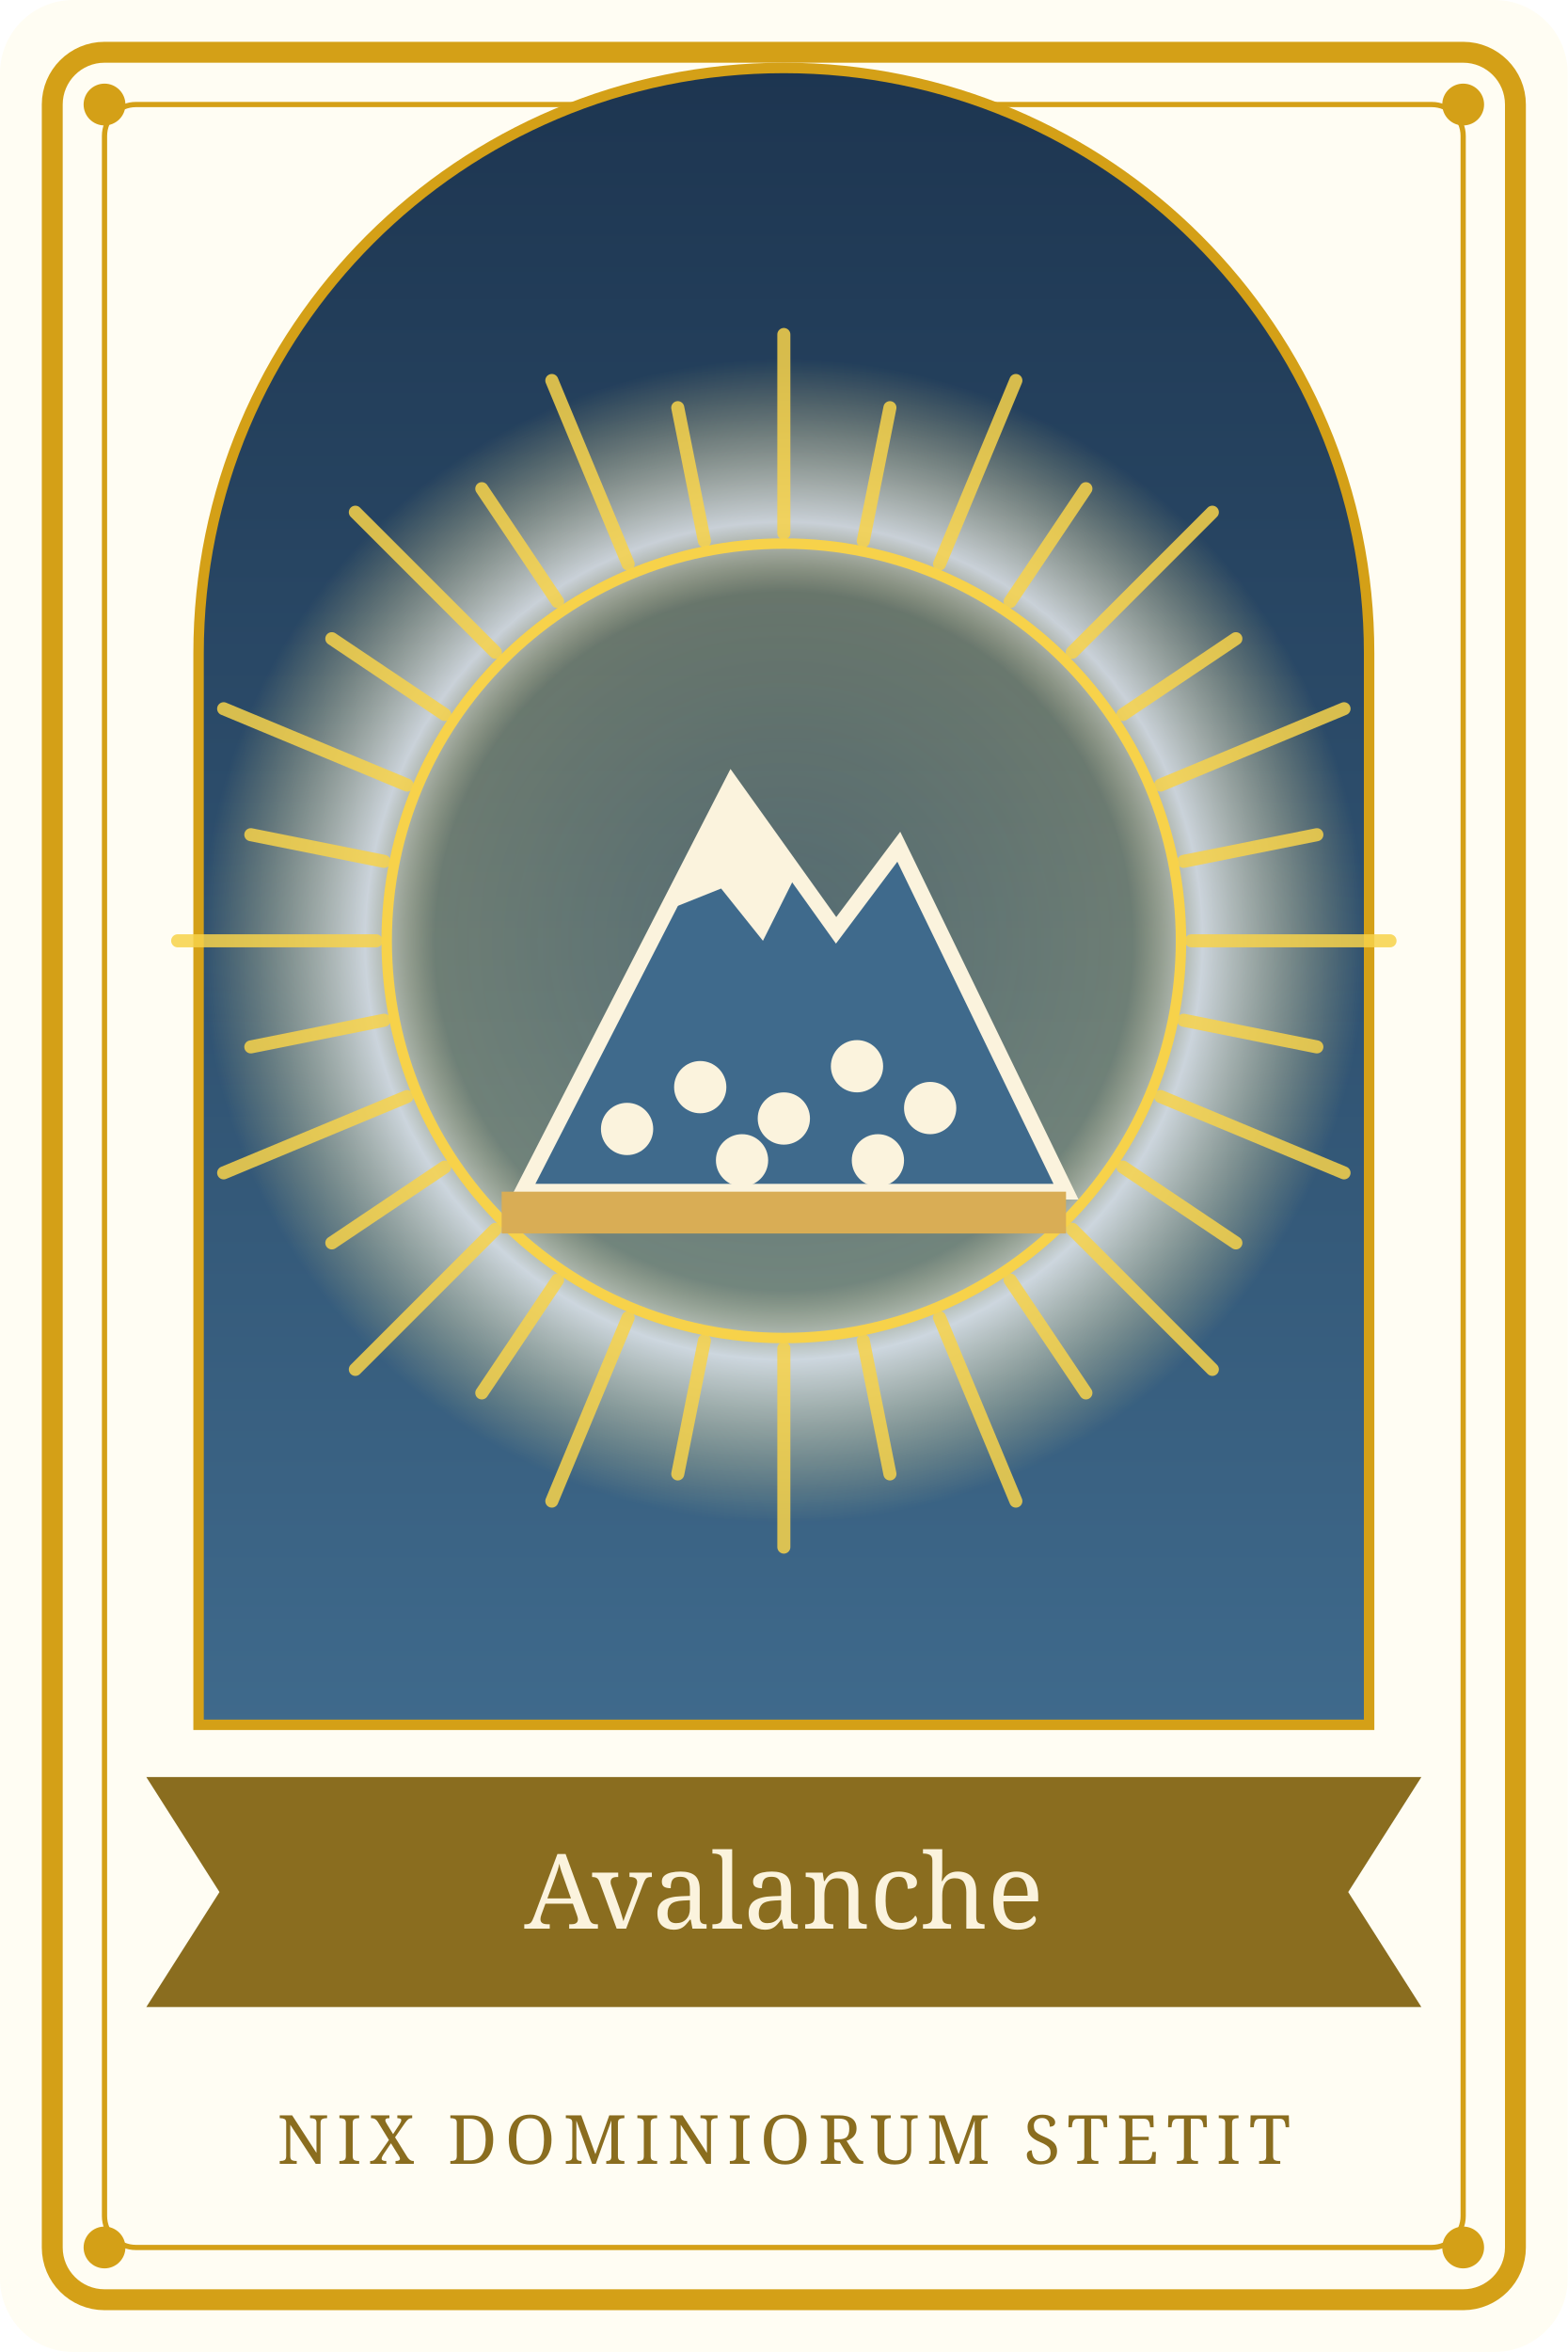
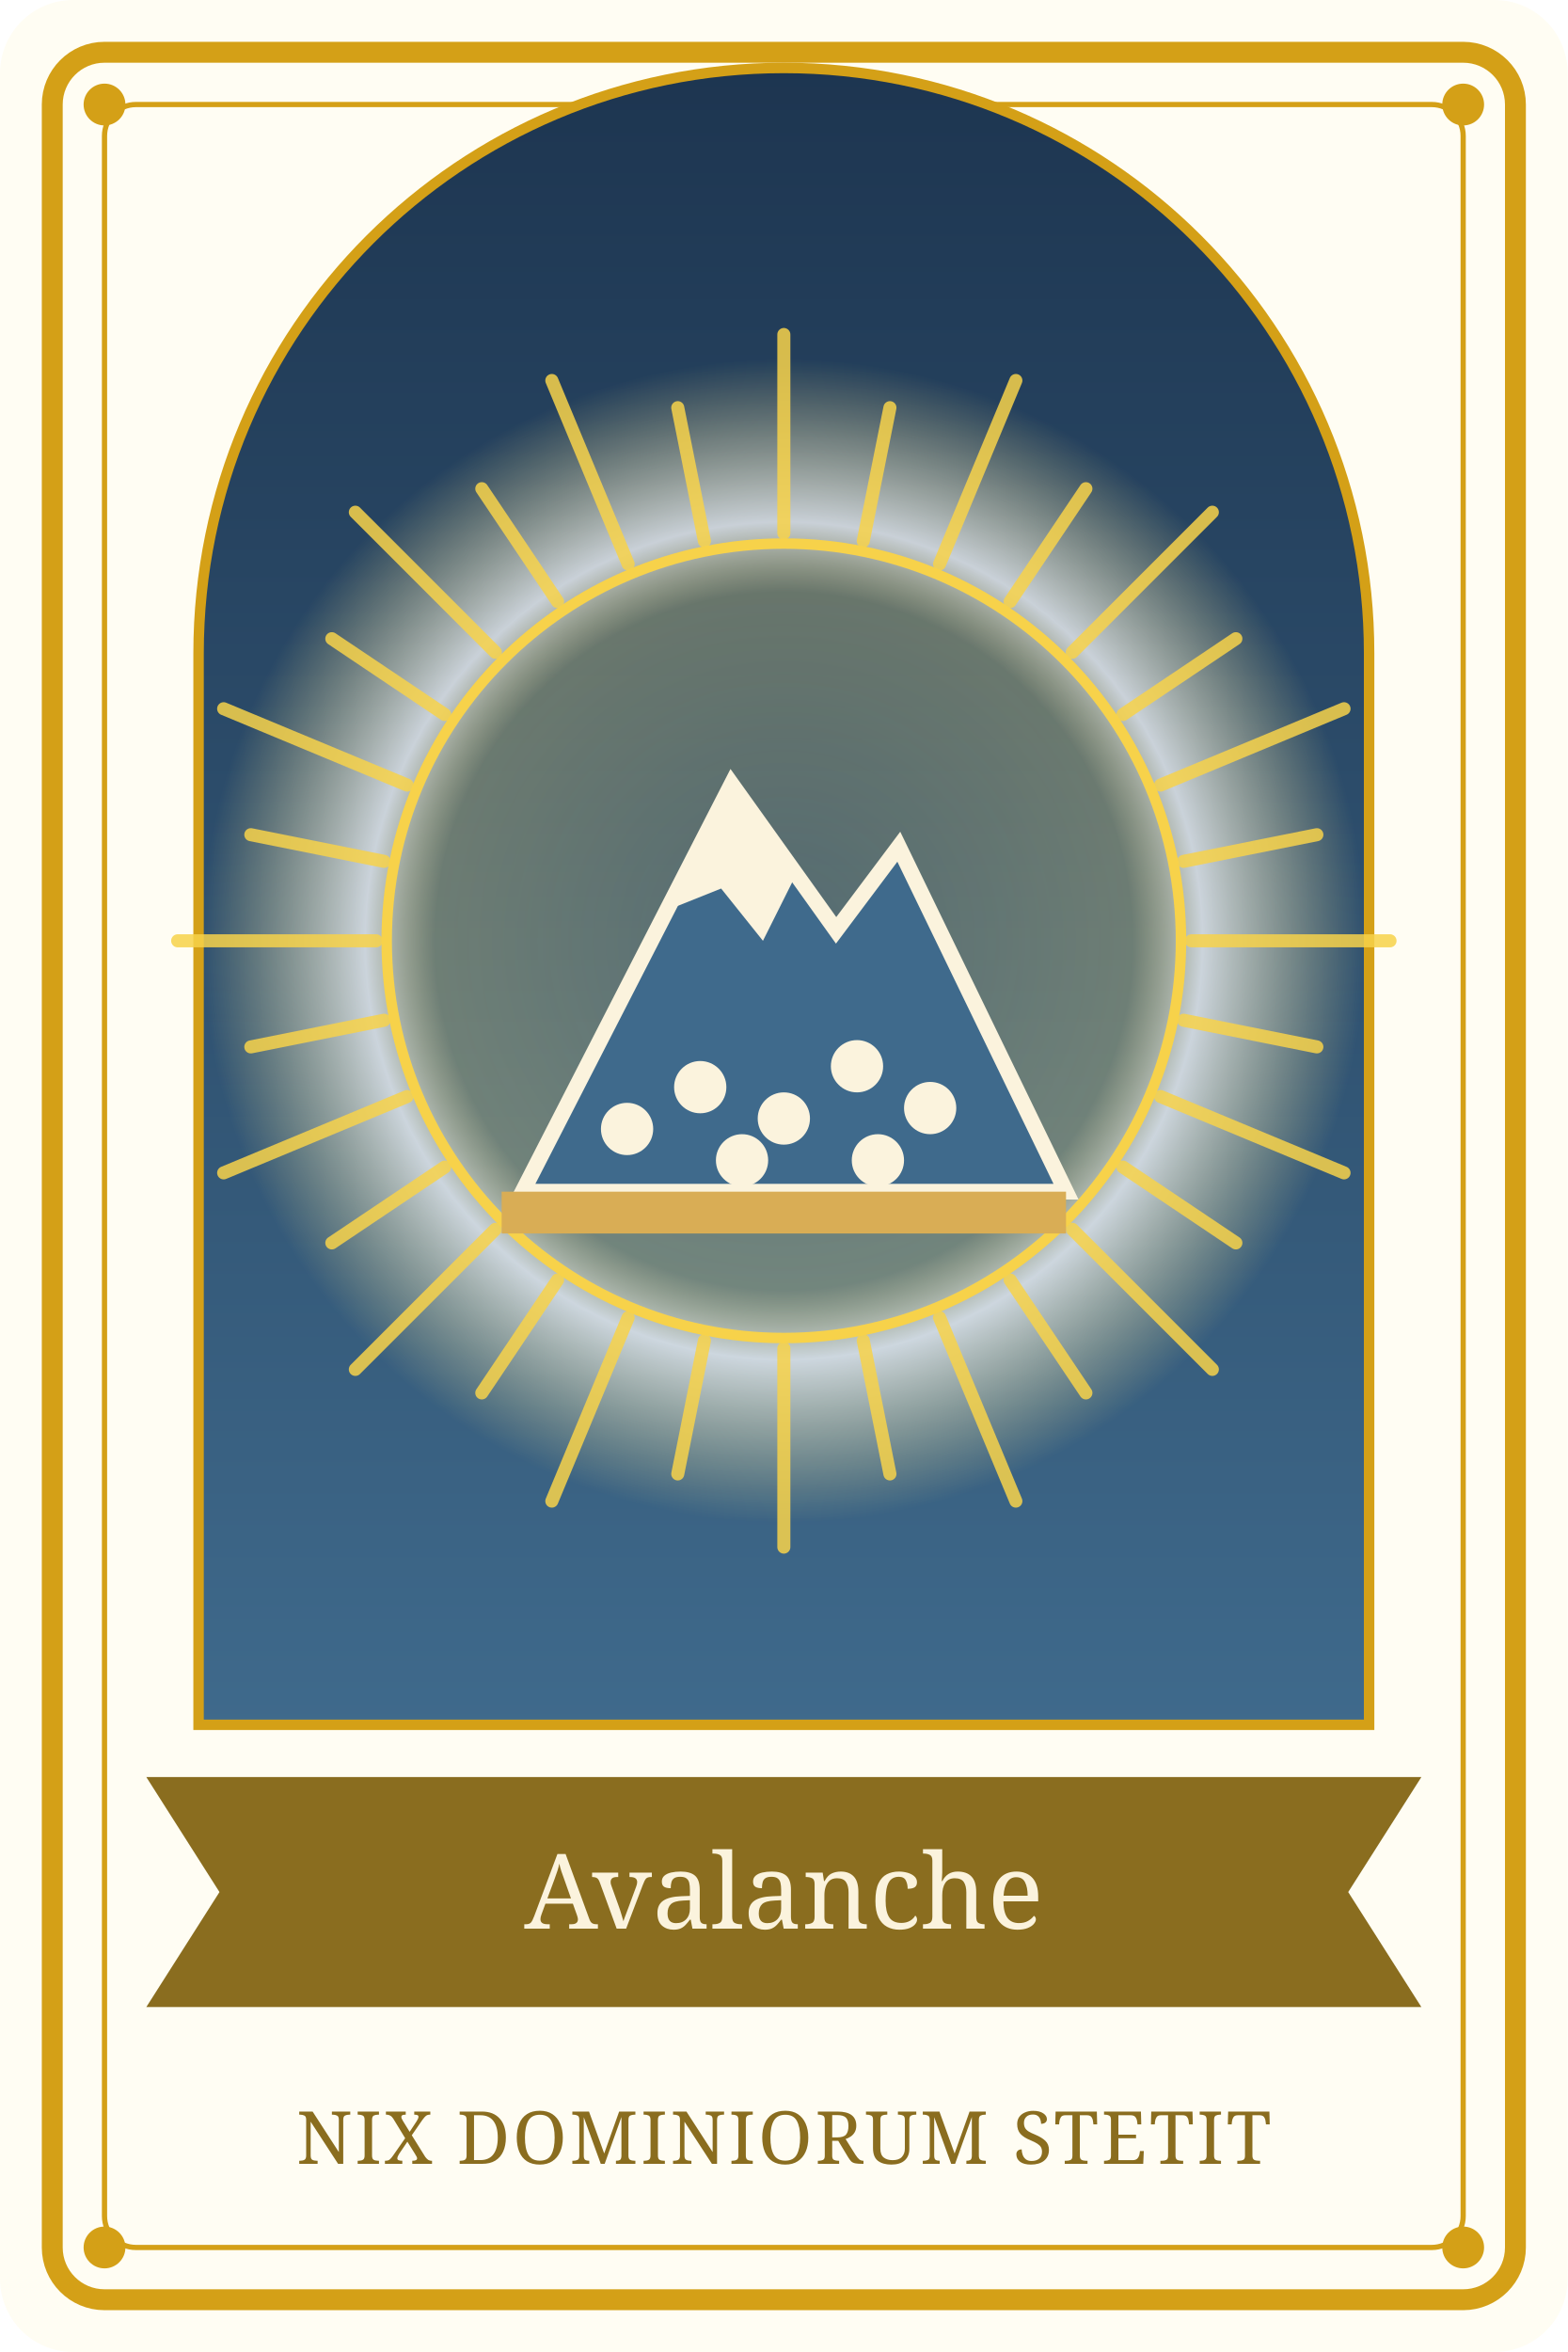
<svg xmlns="http://www.w3.org/2000/svg" viewBox="0 0 300 450" role="img" aria-label="Avalanche">
  <defs>
    <radialGradient id="s-m-avalanche-takedown-halo">
      <stop offset="0%" stop-color="#ffe680" stop-opacity="0.18" />
      <stop offset="60%" stop-color="#ffe680" stop-opacity="0.3" />
      <stop offset="72%" stop-color="#ffffff" stop-opacity="0.75" />
      <stop offset="100%" stop-color="#ffe680" stop-opacity="0" />
    </radialGradient>
    <linearGradient id="s-m-avalanche-takedown-niche" x1="0" y1="0" x2="0" y2="1">
      <stop offset="0%" stop-color="#1d3550" />
      <stop offset="100%" stop-color="#3f6a8c" />
    </linearGradient>
  </defs>
  <rect width="300" height="450" rx="14" fill="#fffdf3" />
  <rect x="10" y="10" width="280" height="430" rx="10" fill="none" stroke="#d4a017" stroke-width="4" />
  <rect x="20" y="20" width="260" height="410" rx="6" fill="none" stroke="#d4a017" stroke-width="1" />
  <g fill="#d4a017">
    <circle cx="20" cy="20" r="4" />
    <circle cx="280" cy="20" r="4" />
    <circle cx="20" cy="430" r="4" />
    <circle cx="280" cy="430" r="4" />
  </g>
  <path d="M38 330 V125 A112 112 0 0 1 262 125 V330 Z" fill="url(#s-m-avalanche-takedown-niche)" stroke="#d4a017" stroke-width="2" />
  <circle cx="150" cy="180" r="112" fill="url(#s-m-avalanche-takedown-halo)" />
  <g stroke="#f7d24a" stroke-width="2.5" stroke-linecap="round" opacity="0.85">
    <line x1="228.0" y1="180.0" x2="266.0" y2="180.0" />
    <line x1="226.5" y1="195.2" x2="252.0" y2="200.3" />
    <line x1="222.1" y1="209.8" x2="257.2" y2="224.4" />
    <line x1="214.9" y1="223.3" x2="236.5" y2="237.8" />
    <line x1="205.2" y1="235.2" x2="232.0" y2="262.0" />
    <line x1="193.3" y1="244.9" x2="207.8" y2="266.5" />
    <line x1="179.8" y1="252.1" x2="194.4" y2="287.2" />
    <line x1="165.2" y1="256.5" x2="170.3" y2="282.0" />
    <line x1="150.0" y1="258.0" x2="150.0" y2="296.0" />
    <line x1="134.8" y1="256.5" x2="129.7" y2="282.0" />
    <line x1="120.2" y1="252.1" x2="105.6" y2="287.2" />
    <line x1="106.7" y1="244.9" x2="92.2" y2="266.5" />
    <line x1="94.8" y1="235.2" x2="68.0" y2="262.0" />
    <line x1="85.1" y1="223.3" x2="63.5" y2="237.8" />
    <line x1="77.9" y1="209.8" x2="42.8" y2="224.4" />
    <line x1="73.5" y1="195.2" x2="48.0" y2="200.3" />
    <line x1="72.0" y1="180.0" x2="34.0" y2="180.0" />
    <line x1="73.5" y1="164.8" x2="48.0" y2="159.7" />
    <line x1="77.9" y1="150.2" x2="42.8" y2="135.6" />
    <line x1="85.1" y1="136.7" x2="63.5" y2="122.2" />
    <line x1="94.8" y1="124.8" x2="68.0" y2="98.0" />
    <line x1="106.7" y1="115.1" x2="92.2" y2="93.5" />
    <line x1="120.2" y1="107.9" x2="105.6" y2="72.8" />
    <line x1="134.8" y1="103.5" x2="129.7" y2="78.0" />
    <line x1="150.0" y1="102.0" x2="150.0" y2="64.0" />
    <line x1="165.2" y1="103.5" x2="170.3" y2="78.0" />
    <line x1="179.8" y1="107.9" x2="194.4" y2="72.8" />
    <line x1="193.3" y1="115.1" x2="207.8" y2="93.5" />
    <line x1="205.2" y1="124.8" x2="232.0" y2="98.0" />
    <line x1="214.9" y1="136.7" x2="236.5" y2="122.2" />
    <line x1="222.1" y1="150.2" x2="257.2" y2="135.6" />
    <line x1="226.5" y1="164.8" x2="252.0" y2="159.7" />
  </g>
  <circle cx="150" cy="180" r="76" fill="none" stroke="#f7d24a" stroke-width="2" />
  <g>
    <path d="M100 228 L140 150 L160 178 L172 162 L204 228 Z" fill="#3f6a8c" stroke="#fbf3dd" stroke-width="3" />
    <path d="M140 150 L128 174 L138 170 L146 180 L152 168 Z" fill="#fbf3dd" />
    <g fill="#fbf3dd">
      <circle cx="120" cy="216" r="5" />
      <circle cx="134" cy="208" r="5" />
      <circle cx="150" cy="214" r="5" />
      <circle cx="164" cy="204" r="5" />
      <circle cx="178" cy="212" r="5" />
      <circle cx="142" cy="222" r="5" />
      <circle cx="168" cy="222" r="5" />
    </g>
    <rect x="96" y="228" width="108" height="8" fill="#d9ad55" />
  </g>
  <path d="M28 340 h244 l-14 22 l14 22 h-244 l14 -22 z" fill="#8a6d1f" />
  <text x="150" y="369" text-anchor="middle" font-family="'EB Garamond', Georgia, serif" font-size="20" fill="#fbf3dd">Avalanche</text>
-   <text x="150" y="414" text-anchor="middle" font-family="'EB Garamond', Georgia, serif" font-size="13" letter-spacing="1.5" fill="#8a6d1f">NIX DOMINIORUM STETIT</text>
+   <text x="150" y="414" text-anchor="middle" font-family="'EB Garamond', Georgia, serif" font-size="14.0" letter-spacing="0.5" fill="#8a6d1f">NIX DOMINIORUM STETIT</text>
</svg>
